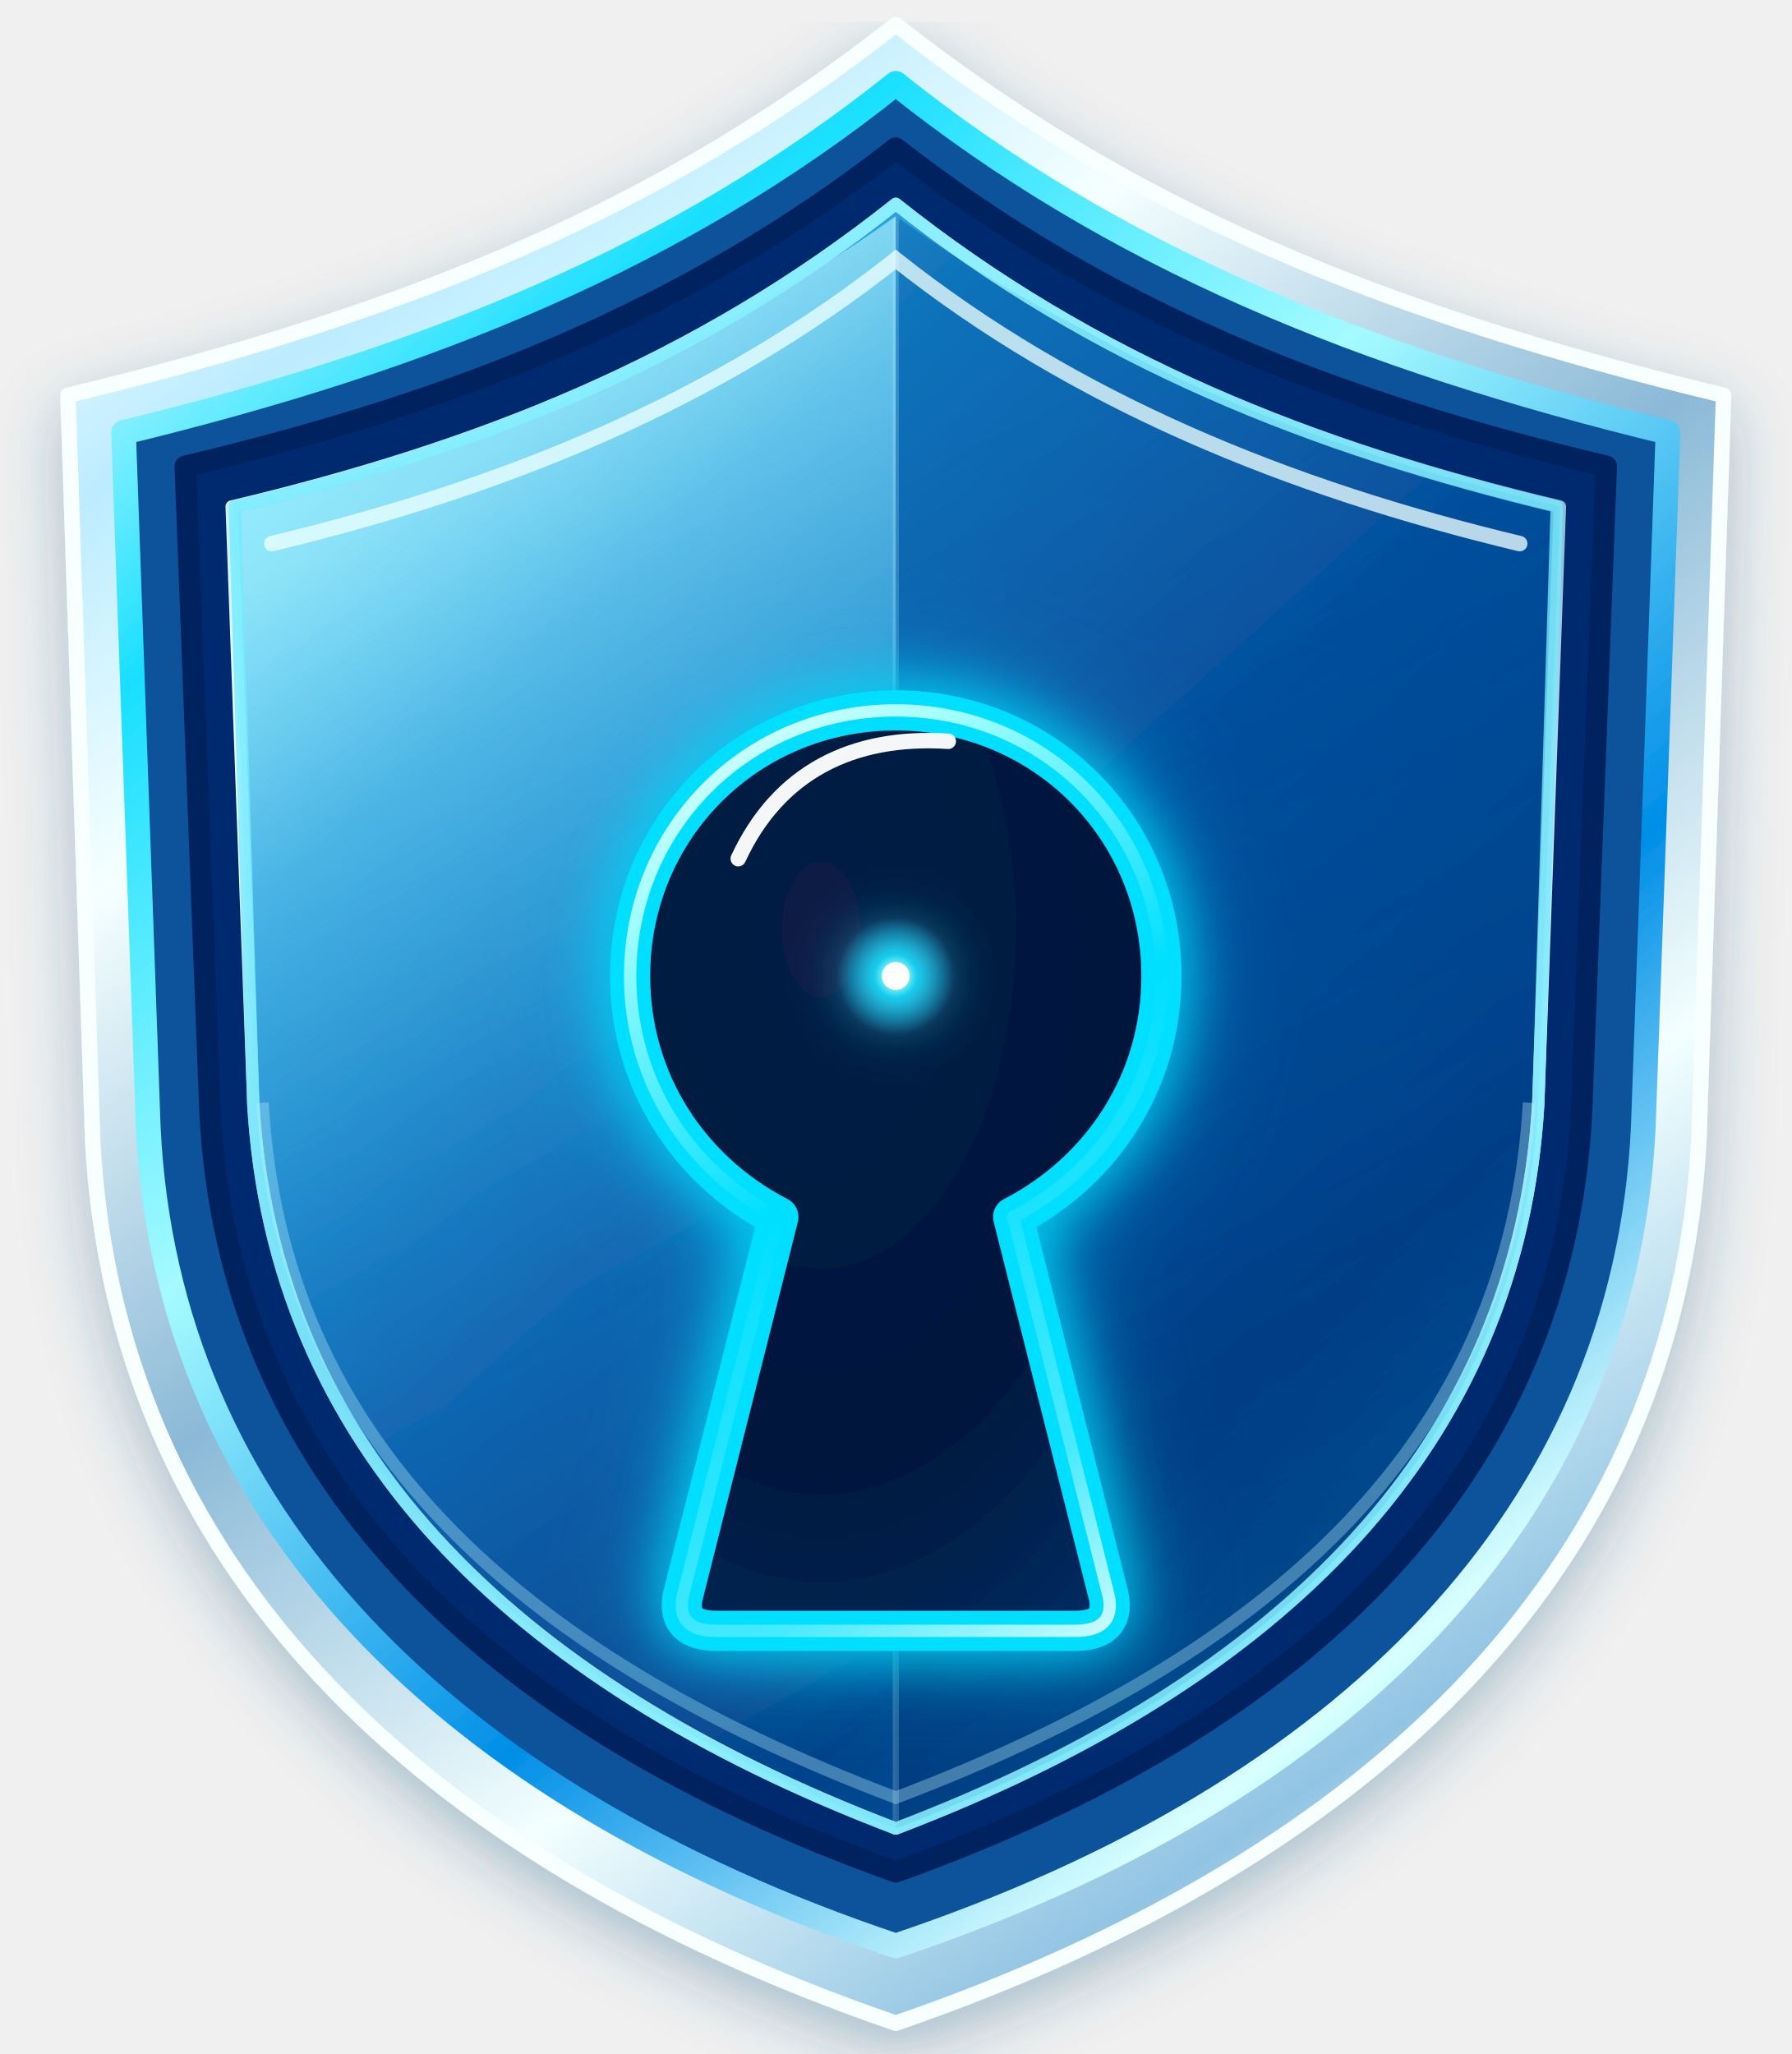
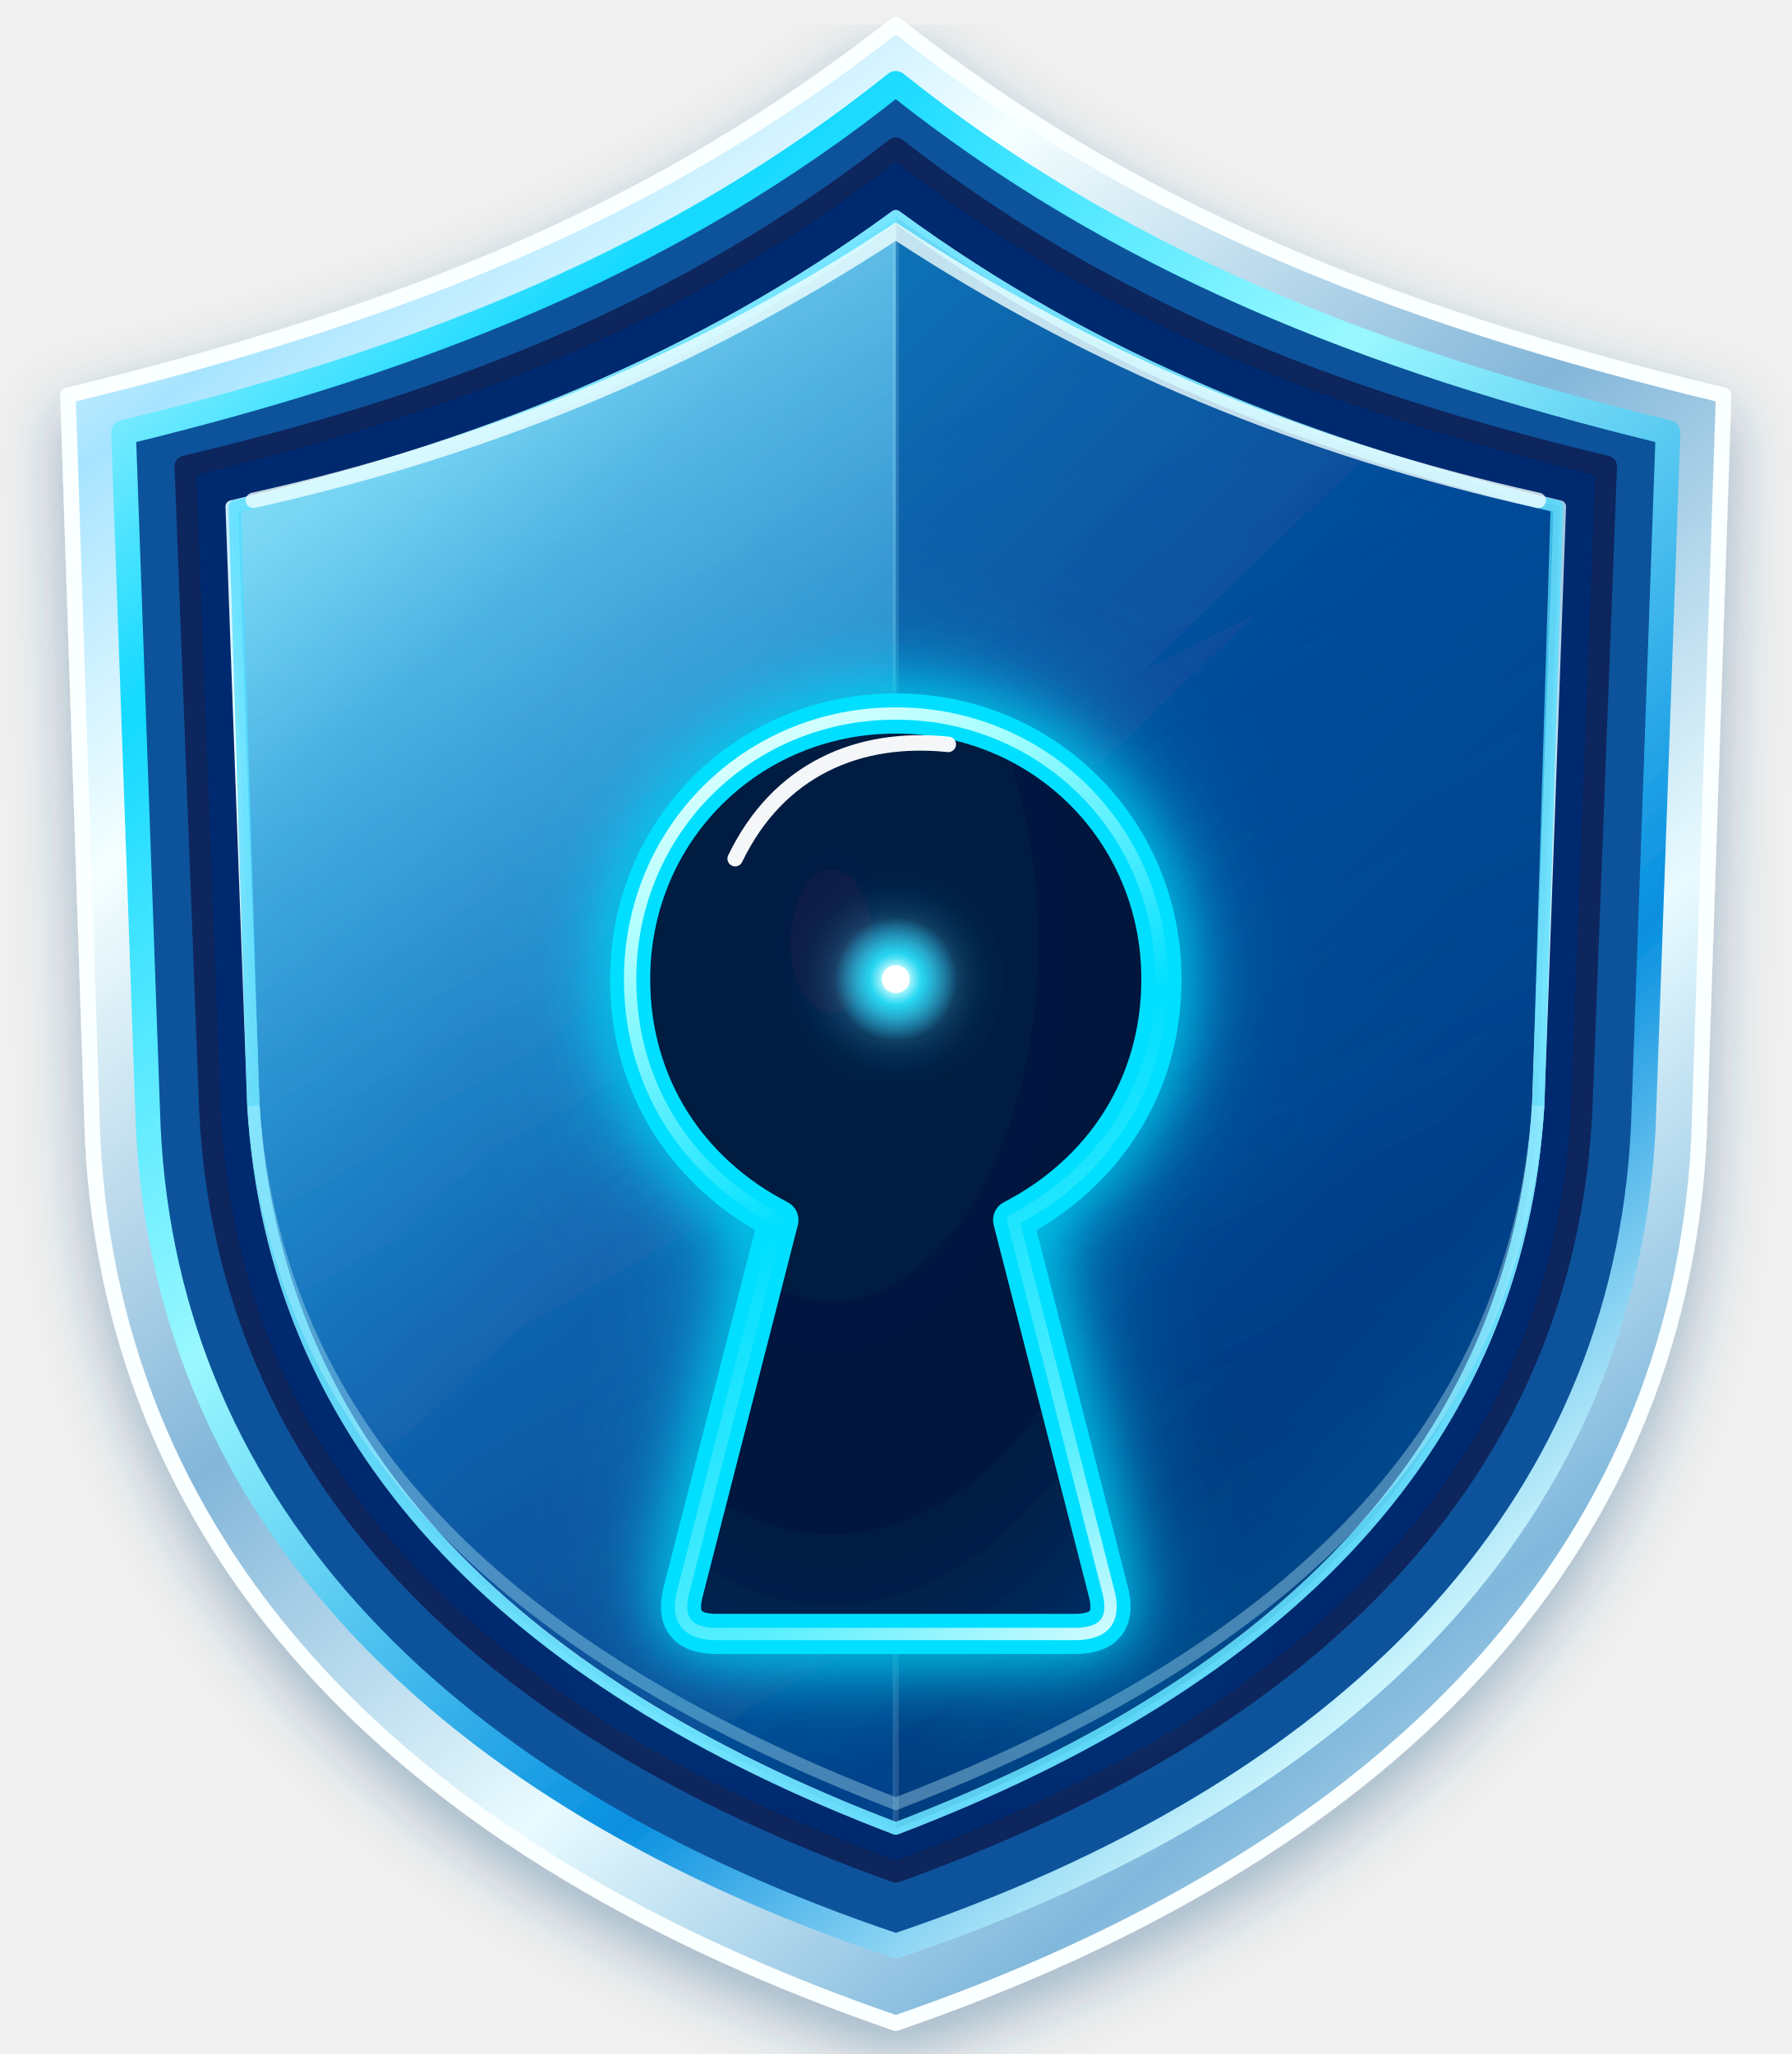
<svg xmlns="http://www.w3.org/2000/svg" viewBox="0 0 580 665" role="img" aria-labelledby="title desc">
  <defs>
-     <linearGradient id="outerSilver" x1="70" y1="10" x2="510" y2="640" gradientUnits="userSpaceOnUse">
-       <stop stop-color="#ffffff" />
-       <stop offset=".13" stop-color="#bcecff" />
-       <stop offset=".27" stop-color="#f5ffff" />
-       <stop offset=".48" stop-color="#8bb9d7" />
-       <stop offset=".7" stop-color="#f3ffff" />
-       <stop offset=".87" stop-color="#91c4e3" />
+     <linearGradient id="silver" x1="35" y1="18" x2="550" y2="650" gradientUnits="userSpaceOnUse">
+       <stop stop-color="#faffff" />
+       <stop offset=".12" stop-color="#a8e4ff" />
+       <stop offset=".25" stop-color="#f5ffff" />
+       <stop offset=".46" stop-color="#83b6d9" />
+       <stop offset=".65" stop-color="#e9fbff" />
+       <stop offset=".82" stop-color="#80b8dc" />
      <stop offset="1" stop-color="#faffff" />
    </linearGradient>
-     <linearGradient id="cyan" x1="60" y1="35" x2="525" y2="610" gradientUnits="userSpaceOnUse">
-       <stop stop-color="#e8ffff" />
-       <stop offset=".18" stop-color="#19dfff" />
-       <stop offset=".4" stop-color="#a5faff" />
-       <stop offset=".65" stop-color="#008ee7" />
-       <stop offset=".86" stop-color="#d8ffff" />
-       <stop offset="1" stop-color="#37cfff" />
+     <linearGradient id="cyan" x1="30" y1="30" x2="550" y2="620" gradientUnits="userSpaceOnUse">
+       <stop stop-color="#eaffff" />
+       <stop offset=".2" stop-color="#13d9ff" />
+       <stop offset=".42" stop-color="#9af8ff" />
+       <stop offset=".68" stop-color="#078fe0" />
+       <stop offset=".86" stop-color="#dfffff" />
+       <stop offset="1" stop-color="#29cfff" />
    </linearGradient>
-     <linearGradient id="face" x1="90" y1="125" x2="490" y2="570" gradientUnits="userSpaceOnUse">
-       <stop stop-color="#6ce4ff" />
-       <stop offset=".2" stop-color="#168ed4" />
-       <stop offset=".48" stop-color="#0758a8" />
-       <stop offset=".75" stop-color="#06448e" />
-       <stop offset="1" stop-color="#087cc4" />
+     <linearGradient id="enamel" x1="65" y1="110" x2="510" y2="570" gradientUnits="userSpaceOnUse">
+       <stop stop-color="#62dcff" />
+       <stop offset=".2" stop-color="#168bd1" />
+       <stop offset=".48" stop-color="#0755a6" />
+       <stop offset=".76" stop-color="#06438d" />
+       <stop offset="1" stop-color="#087ac2" />
    </linearGradient>
-     <linearGradient id="leftFacet" x1="80" y1="190" x2="290" y2="565" gradientUnits="userSpaceOnUse">
-       <stop stop-color="#b5f7ff" stop-opacity=".62" />
-       <stop offset=".5" stop-color="#51c9f4" stop-opacity=".18" />
-       <stop offset="1" stop-color="#00356f" stop-opacity=".12" />
+     <linearGradient id="left" x1="75" y1="180" x2="290" y2="560" gradientUnits="userSpaceOnUse">
+       <stop stop-color="#b4f7ff" stop-opacity=".5" />
+       <stop offset=".48" stop-color="#5bcdf5" stop-opacity=".18" />
+       <stop offset="1" stop-color="#00346e" stop-opacity=".12" />
    </linearGradient>
-     <linearGradient id="rightFacet" x1="290" y1="150" x2="510" y2="570" gradientUnits="userSpaceOnUse">
-       <stop stop-color="#003c85" stop-opacity=".32" />
-       <stop offset=".55" stop-color="#001d5d" stop-opacity=".1" />
-       <stop offset="1" stop-color="#001846" stop-opacity=".45" />
+     <linearGradient id="right" x1="290" y1="140" x2="515" y2="580" gradientUnits="userSpaceOnUse">
+       <stop stop-color="#002d70" stop-opacity=".26" />
+       <stop offset=".52" stop-color="#001e5b" stop-opacity=".08" />
+       <stop offset="1" stop-color="#001943" stop-opacity=".38" />
    </linearGradient>
-     <linearGradient id="keyEdge" x1="190" y1="225" x2="385" y2="530" gradientUnits="userSpaceOnUse">
+     <linearGradient id="keyline" x1="195" y1="230" x2="385" y2="535" gradientUnits="userSpaceOnUse">
      <stop stop-color="#ffffff" />
-       <stop offset=".18" stop-color="#a8ffff" />
+       <stop offset=".2" stop-color="#aaffff" />
      <stop offset=".48" stop-color="#00dfff" />
-       <stop offset=".8" stop-color="#48eaff" />
-       <stop offset="1" stop-color="#eaffff" />
+       <stop offset=".78" stop-color="#57efff" />
+       <stop offset="1" stop-color="#f4ffff" />
    </linearGradient>
-     <radialGradient id="keyFill" cx=".36" cy=".24" r=".9">
+     <radialGradient id="keydark" cx=".38" cy=".25" r=".86">
      <stop stop-color="#071c45" />
-       <stop offset=".65" stop-color="#03183d" />
-       <stop offset="1" stop-color="#052c63" />
+       <stop offset=".72" stop-color="#03183c" />
+       <stop offset="1" stop-color="#052b60" />
    </radialGradient>
-     <radialGradient id="keyGlow">
-       <stop stop-color="#ffffff" />
-       <stop offset=".12" stop-color="#cfffff" />
-       <stop offset=".38" stop-color="#00dfff" stop-opacity=".8" />
+     <radialGradient id="pinlight">
+       <stop stop-color="#fff" />
+       <stop offset=".16" stop-color="#dfffff" />
+       <stop offset=".43" stop-color="#19e3ff" stop-opacity=".85" />
      <stop offset="1" stop-color="#00cfff" stop-opacity="0" />
    </radialGradient>
-     <filter id="shadow" x="-25%" y="-20%" width="150%" height="150%">
+     <filter id="shadow" x="-25%" y="-20%" width="150%" height="155%">
      <feGaussianBlur in="SourceAlpha" stdDeviation="10" result="b" />
-       <feOffset dy="7" result="o" />
-       <feColorMatrix in="o" type="matrix" values="0 0 0 0 .02 0 0 0 0 .13 0 0 0 0 .27 0 0 0 .36 0" result="s" />
+       <feOffset dy="8" result="o" />
+       <feColorMatrix in="o" type="matrix" values="0 0 0 0 .02 0 0 0 0 .12 0 0 0 0 .26 0 0 0 .42 0" result="s" />
      <feMerge>
        <feMergeNode in="s" />
        <feMergeNode in="SourceGraphic" />
      </feMerge>
    </filter>
    <filter id="glow" x="-100%" y="-100%" width="300%" height="300%">
-       <feGaussianBlur stdDeviation="9" result="b" />
+       <feGaussianBlur stdDeviation="10" result="b" />
      <feMerge>
        <feMergeNode in="b" />
        <feMergeNode in="SourceGraphic" />
      </feMerge>
    </filter>
-     <filter id="wideGlow" x="-100%" y="-100%" width="300%" height="300%">
-       <feGaussianBlur stdDeviation="20" />
+     <filter id="wide" x="-100%" y="-100%" width="300%" height="300%">
+       <feGaussianBlur stdDeviation="23" />
    </filter>
-     <clipPath id="innerClip">
-       <path d="M290 70 C350 113 423 143 510 155 L502 365 C495 485 414 565 290 613 C166 565 85 485 78 365 L70 155 C157 143 230 113 290 70Z" />
+     <clipPath id="faceClip">
+       <path d="M290 70 C354 117 425 145 505 164 L498 357 C492 467 416 544 290 592 C164 544 88 467 82 357 L75 164 C155 145 226 117 290 70Z" />
    </clipPath>
-     <path id="keyhole" d="M290 230 C242 230 204 268 204 316 C204 350 223 379 252 394 L221 517 Q219 528 232 528 L348 528 Q361 528 359 517 L328 394 C357 379 376 350 376 316 C376 268 338 230 290 230Z" />
+     <path id="keyhole" d="M290 231 C242 231 204 269 204 317 C204 352 223 380 252 395 L221 516 Q218 529 232 529 L348 529 Q362 529 359 516 L328 395 C357 380 376 352 376 317 C376 269 338 231 290 231Z" />
  </defs>
  <g filter="url(#shadow)">
-     <path d="M290 8 C365 67 446 101 558 128 L550 369 C543 505 447 601 290 655 C133 601 37 505 30 369 L22 128 C134 101 215 67 290 8Z" fill="url(#outerSilver)" stroke="#f8ffff" stroke-width="5" stroke-linejoin="round" />
+     <path d="M290 8 C365 67 446 101 558 128 L550 369 C543 505 447 601 290 655 C133 601 37 505 30 369 L22 128 C134 101 215 67 290 8Z" fill="url(#silver)" stroke="#faffff" stroke-width="5" stroke-linejoin="round" />
    <path d="M290 27 C360 83 441 116 540 140 L532 365 C526 490 436 581 290 630 C144 581 54 490 48 365 L40 140 C139 116 220 83 290 27Z" fill="#07539b" stroke="url(#cyan)" stroke-width="8" stroke-linejoin="round" />
-     <path d="M290 48 C358 101 432 130 520 151 L512 360 C506 477 424 558 290 606 C156 558 74 477 68 360 L60 151 C148 130 222 101 290 48Z" fill="#032c70" stroke="#06245f" stroke-width="7" stroke-linejoin="round" />
-     <path d="M290 66 C354 117 425 145 505 164 L498 357 C492 467 416 544 290 592 C164 544 88 467 82 357 L75 164 C155 145 226 117 290 66Z" fill="url(#face)" stroke="url(#outerSilver)" stroke-width="4" stroke-linejoin="round" />
-     <g clip-path="url(#innerClip)">
-       <path d="M75 164 C155 145 226 117 290 66 L290 592 C164 544 88 467 82 357Z" fill="url(#leftFacet)" />
-       <path d="M290 66 C354 117 425 145 505 164 L498 357 C492 467 416 544 290 592Z" fill="url(#rightFacet)" />
-       <path d="M290 66 L290 594" stroke="#c6faff" stroke-opacity=".2" stroke-width="2" />
+     <path d="M290 48 C358 101 432 130 520 151 L512 360 C506 477 424 558 290 606 C156 558 74 477 68 360 L60 151 C148 130 222 101 290 48Z" fill="#032c70" stroke="#08265d" stroke-width="7" stroke-linejoin="round" />
+     <path d="M290 70 C354 117 425 145 505 164 L498 357 C492 467 416 544 290 592 C164 544 88 467 82 357 L75 164 C155 145 226 117 290 70Z" fill="url(#enamel)" stroke="url(#silver)" stroke-width="4" stroke-linejoin="round" />
+     <g clip-path="url(#faceClip)">
+       <path d="M75 164 C155 145 226 117 290 70 L290 592 C164 544 88 467 82 357Z" fill="url(#left)" />
+       <path d="M290 70 C354 117 425 145 505 164 L498 357 C492 467 416 544 290 592Z" fill="url(#right)" />
+       <path d="M290 70 L290 592" stroke="#d9ffff" stroke-opacity=".14" stroke-width="2" />
    </g>
-     <path d="M76 164 C155 145 226 117 290 66 C354 117 425 145 504 164 L498 358 C491 468 416 544 290 592 C164 544 89 468 82 358Z" fill="none" stroke="#72eaff" stroke-opacity=".78" stroke-width="4" stroke-linejoin="round" />
-     <path d="M88 176 C163 158 232 130 290 84 C348 130 417 158 492 176" fill="none" stroke="#eaffff" stroke-opacity=".78" stroke-width="5" stroke-linecap="round" />
-     <path d="M85 357 C91 465 166 535 290 582 C414 535 489 465 495 357" fill="none" stroke="#b9f5ff" stroke-opacity=".34" stroke-width="4" />
+     <path d="M76 164 C155 145 226 117 290 70 C354 117 425 145 504 164 L498 358 C491 468 416 544 290 592 C164 544 89 468 82 358Z" fill="none" stroke="#51ddff" stroke-opacity=".76" stroke-width="4" stroke-linejoin="round" />
+     <path d="M82 162 C158 145 226 117 290 75 C354 117 422 145 498 162" fill="none" stroke="#f0ffff" stroke-opacity=".8" stroke-width="5" stroke-linecap="round" />
+     <path d="M82 358 C90 466 166 536 290 584 C414 536 490 466 498 358" fill="none" stroke="#baf5ff" stroke-opacity=".36" stroke-width="4" />
  </g>
-   <use href="#keyhole" fill="#00dfff" opacity=".8" filter="url(#wideGlow)" />
-   <use href="#keyhole" fill="url(#keyFill)" stroke="#00dfff" stroke-width="13" stroke-linejoin="round" filter="url(#glow)" />
-   <use href="#keyhole" fill="none" stroke="url(#keyEdge)" stroke-width="4" stroke-linejoin="round" />
-   <path d="M239 278 C252 250 276 238 307 240" fill="none" stroke="#ffffff" stroke-width="5" stroke-linecap="round" opacity=".96" />
-   <circle cx="290" cy="316" r="19" fill="url(#keyGlow)" filter="url(#glow)" />
-   <circle cx="290" cy="316" r="4.5" fill="#ffffff" />
+   <use href="#keyhole" fill="#00dfff" opacity=".85" filter="url(#wide)" />
+   <use href="#keyhole" fill="url(#keydark)" stroke="#00dfff" stroke-width="13" stroke-linejoin="round" filter="url(#glow)" />
+   <use href="#keyhole" fill="none" stroke="url(#keyline)" stroke-width="4" stroke-linejoin="round" />
+   <path d="M238 278 C252 249 278 238 307 241" fill="none" stroke="#ffffff" stroke-width="5" stroke-linecap="round" opacity=".96" />
+   <circle cx="290" cy="317" r="20" fill="url(#pinlight)" filter="url(#glow)" />
+   <circle cx="290" cy="317" r="4.5" fill="#ffffff" />
</svg>
